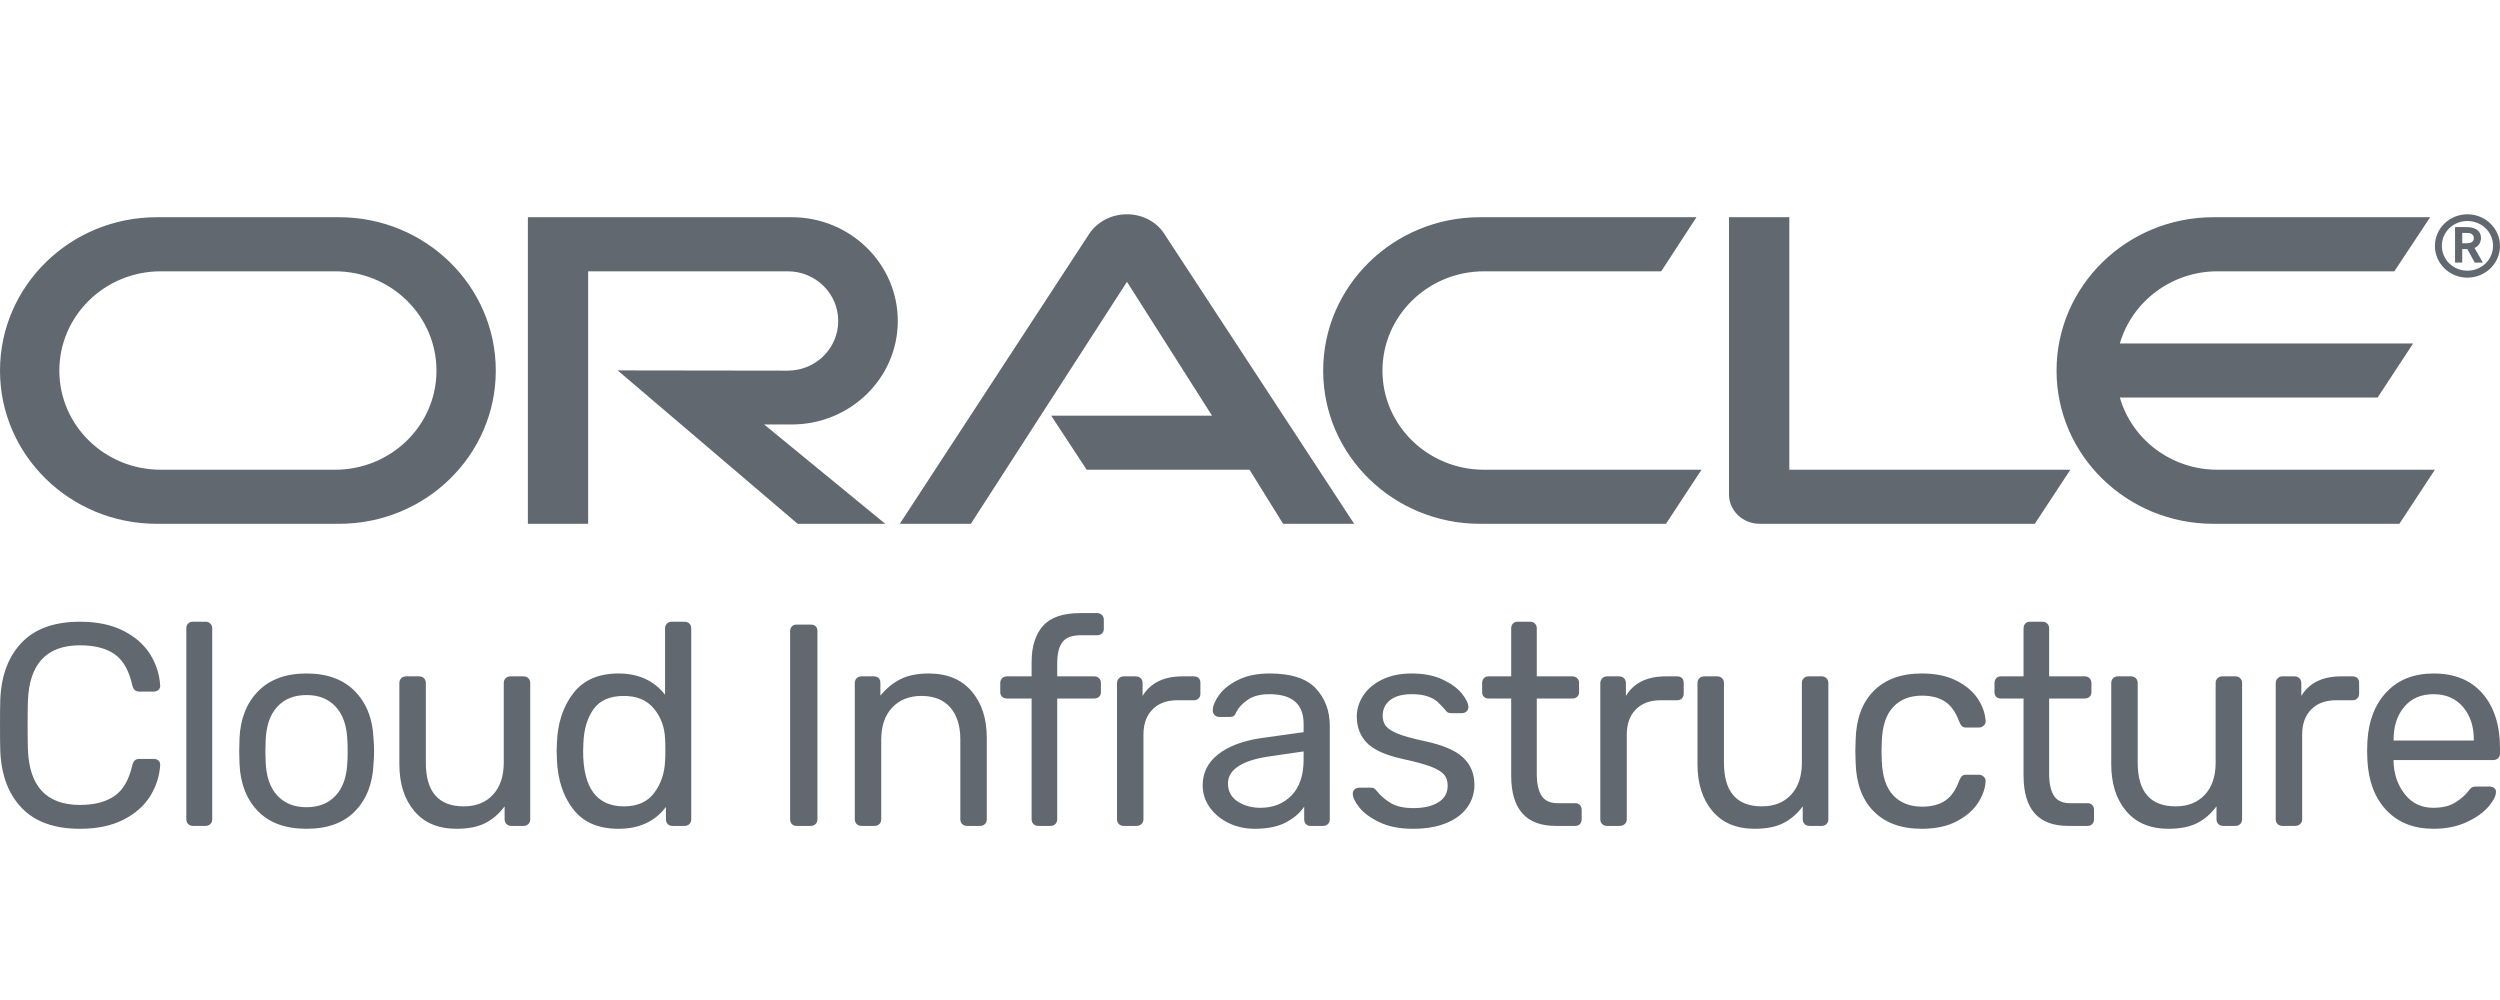
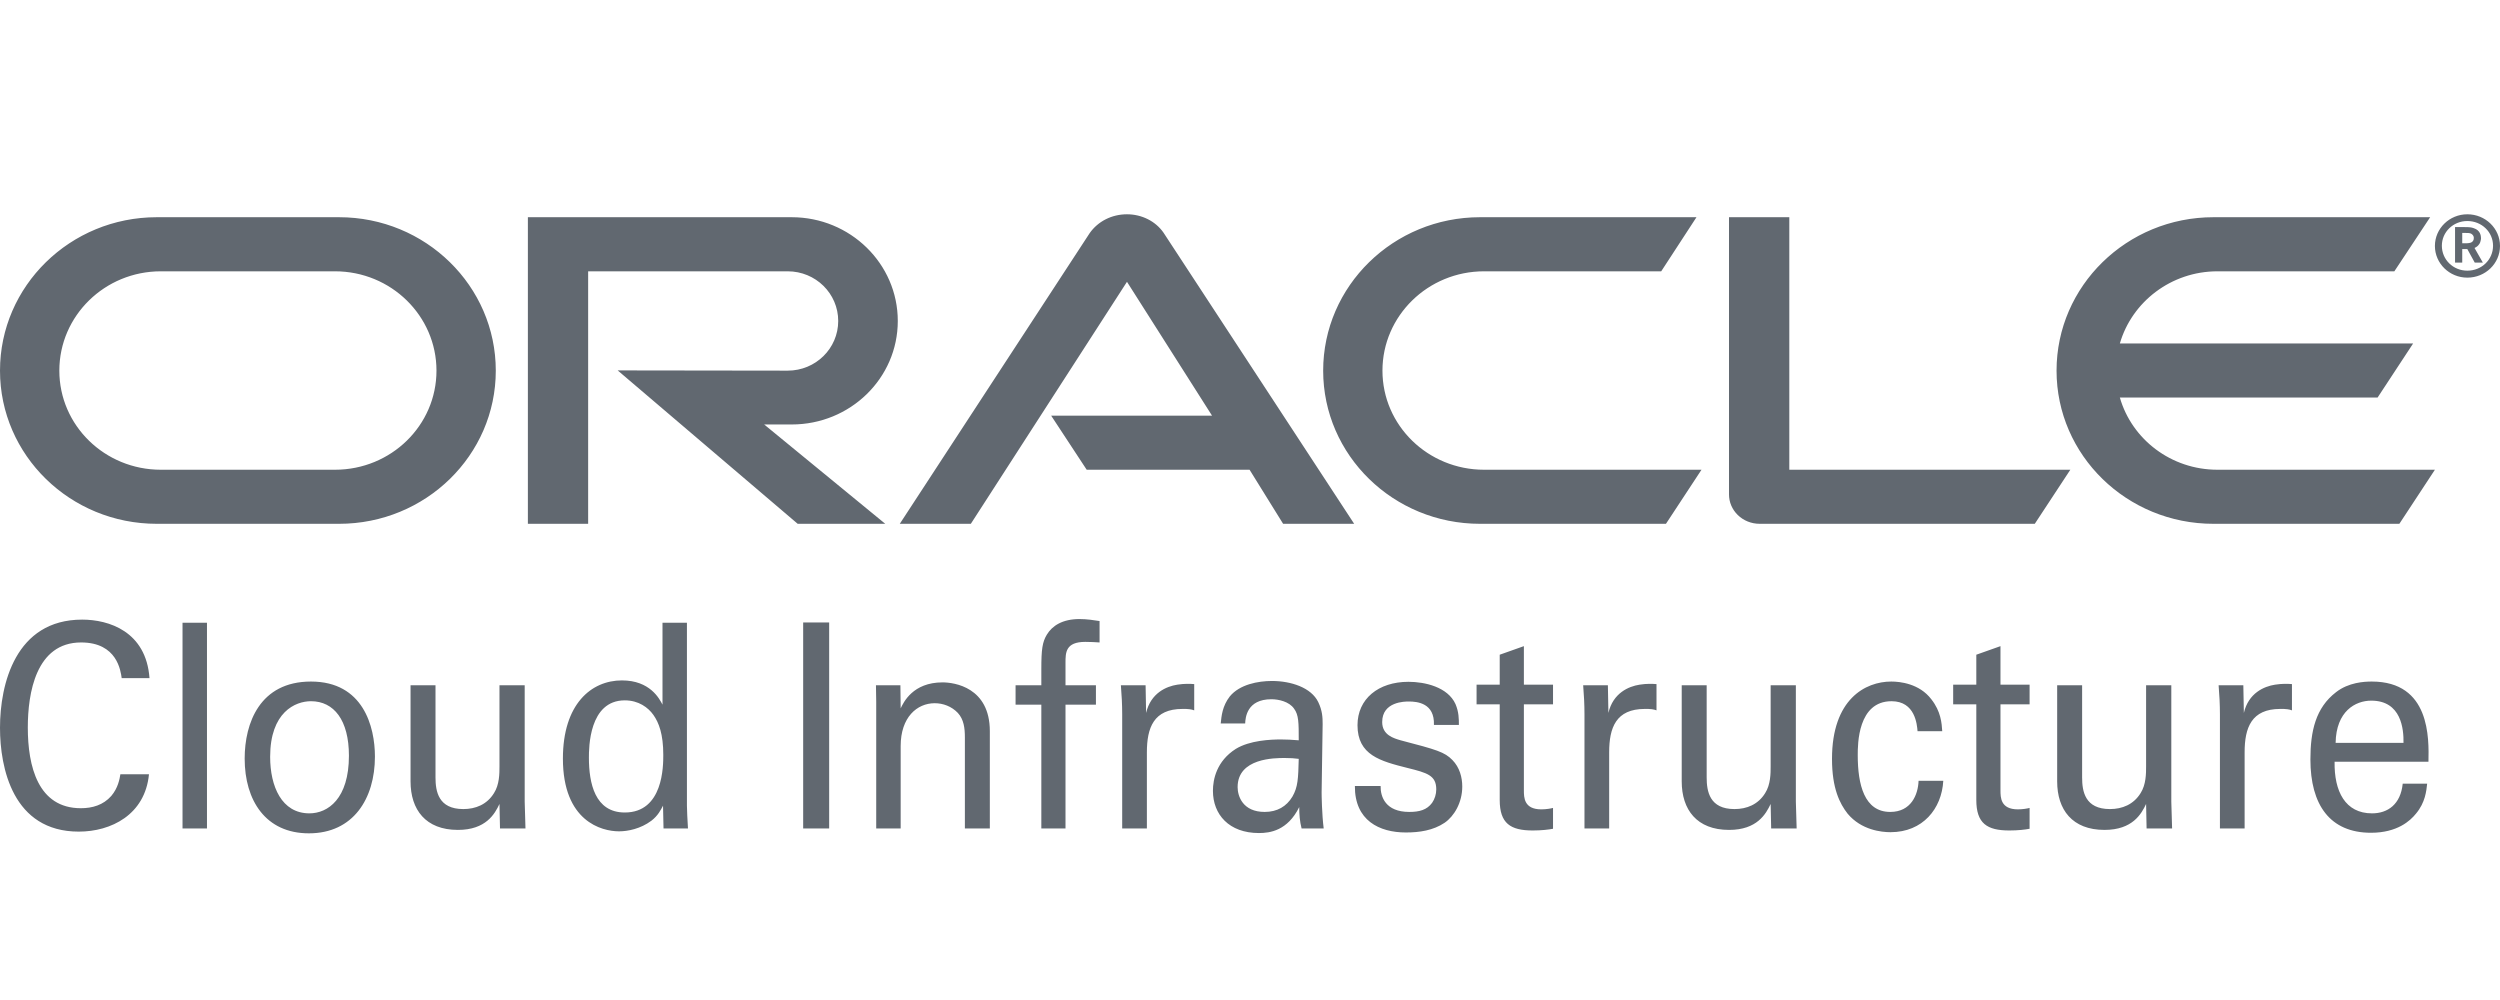
<svg xmlns="http://www.w3.org/2000/svg" width="105px" height="42px" viewBox="0 0 105 42" version="1.1">
-   <defs />
  <g id="Provider/OracleCI/oci-42" stroke="none" stroke-width="1" fill="none" fill-rule="evenodd">
-     <path d="M3.358,34.809 C2.287,34.809 1.472,34.517 0.912,33.933 C0.352,33.35 0.052,32.55 0.012,31.536 C0.004,31.318 0,30.964 0,30.473 C0,29.973 0.004,29.611 0.012,29.386 C0.052,28.371 0.352,27.572 0.912,26.988 C1.472,26.404 2.287,26.112 3.358,26.112 C4.075,26.112 4.683,26.239 5.182,26.493 C5.681,26.746 6.058,27.079 6.311,27.489 C6.565,27.9 6.704,28.339 6.728,28.806 C6.728,28.878 6.702,28.937 6.65,28.981 C6.597,29.025 6.535,29.047 6.462,29.047 L5.858,29.047 C5.778,29.047 5.713,29.027 5.665,28.987 C5.617,28.947 5.581,28.878 5.556,28.782 C5.42,28.162 5.172,27.727 4.814,27.477 C4.455,27.227 3.97,27.103 3.358,27.103 C1.957,27.103 1.228,27.884 1.172,29.446 C1.164,29.663 1.16,29.998 1.16,30.449 C1.16,30.9 1.164,31.242 1.172,31.475 C1.228,33.03 1.957,33.807 3.358,33.807 C3.962,33.807 4.445,33.682 4.808,33.432 C5.17,33.183 5.42,32.752 5.556,32.14 C5.581,32.043 5.617,31.975 5.665,31.934 C5.713,31.894 5.778,31.874 5.858,31.874 L6.462,31.874 C6.535,31.874 6.597,31.896 6.65,31.94 C6.702,31.985 6.728,32.043 6.728,32.116 C6.704,32.583 6.565,33.021 6.311,33.432 C6.058,33.843 5.681,34.175 5.182,34.429 C4.683,34.682 4.075,34.809 3.358,34.809 Z M8.104,34.688 C8.023,34.688 7.957,34.662 7.904,34.61 C7.852,34.558 7.826,34.491 7.826,34.411 L7.826,26.39 C7.826,26.301 7.852,26.233 7.904,26.185 C7.957,26.136 8.023,26.112 8.104,26.112 L8.635,26.112 C8.716,26.112 8.782,26.138 8.834,26.191 C8.887,26.243 8.913,26.309 8.913,26.39 L8.913,34.411 C8.913,34.491 8.887,34.558 8.834,34.61 C8.782,34.662 8.716,34.688 8.635,34.688 L8.104,34.688 Z M12.873,34.809 C11.988,34.809 11.305,34.56 10.826,34.06 C10.347,33.561 10.091,32.897 10.059,32.067 L10.047,31.548 L10.059,31.028 C10.091,30.199 10.351,29.535 10.838,29.035 C11.325,28.536 12.004,28.286 12.873,28.286 C13.743,28.286 14.422,28.536 14.909,29.035 C15.396,29.535 15.656,30.199 15.688,31.028 C15.704,31.206 15.712,31.379 15.712,31.548 C15.712,31.717 15.704,31.89 15.688,32.067 C15.656,32.897 15.4,33.561 14.921,34.06 C14.442,34.56 13.759,34.809 12.873,34.809 Z M12.873,33.903 C13.389,33.903 13.797,33.74 14.099,33.414 C14.401,33.088 14.565,32.619 14.589,32.007 C14.597,31.926 14.601,31.773 14.601,31.548 C14.601,31.322 14.597,31.169 14.589,31.089 C14.565,30.477 14.401,30.008 14.099,29.682 C13.797,29.355 13.389,29.192 12.873,29.192 C12.358,29.192 11.949,29.355 11.647,29.682 C11.345,30.008 11.182,30.477 11.158,31.089 L11.146,31.548 L11.158,32.007 C11.182,32.619 11.345,33.088 11.647,33.414 C11.949,33.74 12.358,33.903 12.873,33.903 Z M19.177,34.809 C18.412,34.809 17.82,34.562 17.402,34.066 C16.983,33.571 16.773,32.913 16.773,32.091 L16.773,28.685 C16.773,28.605 16.8,28.538 16.852,28.486 C16.904,28.433 16.971,28.407 17.051,28.407 L17.607,28.407 C17.687,28.407 17.754,28.433 17.806,28.486 C17.859,28.538 17.885,28.605 17.885,28.685 L17.885,32.031 C17.885,33.255 18.416,33.867 19.479,33.867 C19.995,33.867 20.403,33.704 20.705,33.378 C21.007,33.052 21.158,32.603 21.158,32.031 L21.158,28.685 C21.158,28.605 21.184,28.538 21.237,28.486 C21.289,28.433 21.356,28.407 21.436,28.407 L21.992,28.407 C22.072,28.407 22.139,28.433 22.191,28.486 C22.243,28.538 22.27,28.605 22.27,28.685 L22.27,34.411 C22.27,34.491 22.243,34.558 22.191,34.61 C22.139,34.662 22.072,34.688 21.992,34.688 L21.472,34.688 C21.392,34.688 21.325,34.662 21.273,34.61 C21.221,34.558 21.194,34.491 21.194,34.411 L21.194,33.867 C20.961,34.181 20.687,34.417 20.373,34.574 C20.059,34.731 19.66,34.809 19.177,34.809 Z M25.976,34.809 C25.131,34.809 24.497,34.535 24.074,33.988 C23.651,33.44 23.424,32.748 23.391,31.91 L23.379,31.548 L23.391,31.185 C23.424,30.356 23.653,29.665 24.08,29.114 C24.507,28.562 25.139,28.286 25.976,28.286 C26.814,28.286 27.466,28.584 27.933,29.18 L27.933,26.39 C27.933,26.309 27.959,26.243 28.012,26.191 C28.064,26.138 28.13,26.112 28.211,26.112 L28.755,26.112 C28.835,26.112 28.902,26.138 28.954,26.191 C29.006,26.243 29.032,26.309 29.032,26.39 L29.032,34.411 C29.032,34.491 29.006,34.558 28.954,34.61 C28.902,34.662 28.835,34.688 28.755,34.688 L28.235,34.688 C28.155,34.688 28.09,34.662 28.042,34.61 C27.994,34.558 27.969,34.491 27.969,34.411 L27.969,33.891 C27.51,34.503 26.846,34.809 25.976,34.809 Z M26.206,33.867 C26.77,33.867 27.192,33.68 27.474,33.305 C27.756,32.931 27.909,32.486 27.933,31.971 C27.941,31.882 27.945,31.729 27.945,31.512 C27.945,31.286 27.941,31.129 27.933,31.04 C27.917,30.549 27.762,30.124 27.468,29.766 C27.174,29.408 26.753,29.229 26.206,29.229 C25.626,29.229 25.203,29.41 24.938,29.772 C24.672,30.135 24.527,30.61 24.503,31.198 L24.491,31.548 C24.491,33.094 25.062,33.867 26.206,33.867 Z M33.45,34.688 C33.37,34.688 33.305,34.662 33.257,34.61 C33.209,34.558 33.185,34.491 33.185,34.411 L33.185,26.511 C33.185,26.43 33.209,26.364 33.257,26.311 C33.305,26.259 33.37,26.233 33.45,26.233 L34.054,26.233 C34.143,26.233 34.211,26.257 34.26,26.305 C34.308,26.354 34.332,26.422 34.332,26.511 L34.332,34.411 C34.332,34.491 34.306,34.558 34.254,34.61 C34.201,34.662 34.135,34.688 34.054,34.688 L33.45,34.688 Z M36.179,34.688 C36.098,34.688 36.032,34.662 35.979,34.61 C35.927,34.558 35.901,34.491 35.901,34.411 L35.901,28.685 C35.901,28.605 35.927,28.538 35.979,28.486 C36.032,28.433 36.098,28.407 36.179,28.407 L36.698,28.407 C36.787,28.407 36.855,28.431 36.903,28.48 C36.952,28.528 36.976,28.596 36.976,28.685 L36.976,29.217 C37.218,28.919 37.497,28.689 37.815,28.528 C38.134,28.367 38.53,28.286 39.005,28.286 C39.778,28.286 40.378,28.534 40.805,29.029 C41.232,29.525 41.445,30.179 41.445,30.992 L41.445,34.411 C41.445,34.491 41.419,34.558 41.367,34.61 C41.314,34.662 41.248,34.688 41.167,34.688 L40.612,34.688 C40.531,34.688 40.465,34.662 40.412,34.61 C40.36,34.558 40.334,34.491 40.334,34.411 L40.334,31.065 C40.334,30.485 40.193,30.034 39.911,29.712 C39.629,29.39 39.227,29.229 38.703,29.229 C38.188,29.229 37.777,29.392 37.471,29.718 C37.165,30.044 37.012,30.493 37.012,31.065 L37.012,34.411 C37.012,34.491 36.986,34.558 36.934,34.61 C36.881,34.662 36.815,34.688 36.734,34.688 L36.179,34.688 Z M43.606,34.688 C43.525,34.688 43.459,34.662 43.407,34.61 C43.354,34.558 43.328,34.491 43.328,34.411 L43.328,29.337 L42.289,29.337 C42.209,29.337 42.142,29.313 42.09,29.265 C42.038,29.217 42.011,29.152 42.011,29.072 L42.011,28.685 C42.011,28.605 42.038,28.538 42.09,28.486 C42.142,28.433 42.209,28.407 42.289,28.407 L43.328,28.407 L43.328,27.803 C43.328,27.151 43.487,26.646 43.805,26.287 C44.123,25.929 44.645,25.75 45.369,25.75 L46.082,25.75 C46.163,25.75 46.229,25.776 46.281,25.828 C46.334,25.881 46.36,25.947 46.36,26.028 L46.36,26.414 C46.36,26.495 46.334,26.559 46.281,26.607 C46.229,26.656 46.163,26.68 46.082,26.68 L45.394,26.68 C45.023,26.68 44.766,26.777 44.621,26.97 C44.476,27.163 44.403,27.461 44.403,27.864 L44.403,28.407 L45.961,28.407 C46.042,28.407 46.108,28.433 46.161,28.486 C46.213,28.538 46.239,28.605 46.239,28.685 L46.239,29.072 C46.239,29.152 46.213,29.217 46.161,29.265 C46.108,29.313 46.042,29.337 45.961,29.337 L44.403,29.337 L44.403,34.411 C44.403,34.491 44.377,34.558 44.325,34.61 C44.272,34.662 44.206,34.688 44.125,34.688 L43.606,34.688 Z M47.192,34.688 C47.111,34.688 47.045,34.662 46.993,34.61 C46.94,34.558 46.914,34.491 46.914,34.411 L46.914,28.697 C46.914,28.617 46.94,28.548 46.993,28.492 C47.045,28.435 47.111,28.407 47.192,28.407 L47.699,28.407 C47.788,28.407 47.858,28.433 47.911,28.486 C47.963,28.538 47.989,28.609 47.989,28.697 L47.989,29.229 C48.319,28.681 48.879,28.407 49.668,28.407 L50.139,28.407 C50.228,28.407 50.296,28.431 50.345,28.48 C50.393,28.528 50.417,28.596 50.417,28.685 L50.417,29.132 C50.417,29.213 50.393,29.279 50.345,29.331 C50.296,29.384 50.228,29.41 50.139,29.41 L49.451,29.41 C49.008,29.41 48.66,29.539 48.406,29.796 C48.152,30.054 48.025,30.404 48.025,30.847 L48.025,34.411 C48.025,34.491 47.997,34.558 47.941,34.61 C47.884,34.662 47.816,34.688 47.736,34.688 L47.192,34.688 Z M52.699,34.809 C52.304,34.809 51.94,34.729 51.605,34.568 C51.271,34.407 51.005,34.187 50.808,33.909 C50.611,33.631 50.512,33.323 50.512,32.985 C50.512,32.454 50.73,32.019 51.164,31.681 C51.599,31.342 52.191,31.117 52.94,31.004 L54.752,30.751 L54.752,30.4 C54.752,29.571 54.273,29.156 53.315,29.156 C52.944,29.156 52.646,29.231 52.421,29.38 C52.195,29.529 52.03,29.704 51.925,29.905 C51.893,29.986 51.859,30.04 51.823,30.068 C51.787,30.096 51.736,30.11 51.672,30.11 L51.201,30.11 C51.128,30.11 51.066,30.084 51.014,30.032 C50.961,29.98 50.935,29.917 50.935,29.845 C50.935,29.659 51.022,29.444 51.195,29.198 C51.368,28.953 51.636,28.739 51.998,28.558 C52.36,28.377 52.803,28.286 53.327,28.286 C54.229,28.286 54.875,28.496 55.265,28.915 C55.656,29.333 55.851,29.857 55.851,30.485 L55.851,34.411 C55.851,34.491 55.825,34.558 55.773,34.61 C55.72,34.662 55.654,34.688 55.573,34.688 L55.042,34.688 C54.961,34.688 54.897,34.662 54.849,34.61 C54.8,34.558 54.776,34.491 54.776,34.411 L54.776,33.879 C54.599,34.145 54.341,34.366 54.003,34.543 C53.665,34.721 53.23,34.809 52.699,34.809 Z M52.94,33.927 C53.472,33.927 53.906,33.754 54.245,33.408 C54.583,33.062 54.752,32.558 54.752,31.898 L54.752,31.56 L53.339,31.765 C52.759,31.846 52.32,31.983 52.022,32.176 C51.724,32.369 51.575,32.611 51.575,32.901 C51.575,33.231 51.71,33.485 51.98,33.662 C52.25,33.839 52.57,33.927 52.94,33.927 Z M59.353,34.809 C58.797,34.809 58.328,34.719 57.945,34.537 C57.563,34.356 57.279,34.149 57.094,33.915 C56.909,33.682 56.816,33.489 56.816,33.336 C56.816,33.255 56.844,33.193 56.901,33.148 C56.957,33.104 57.017,33.082 57.082,33.082 L57.589,33.082 C57.637,33.082 57.676,33.09 57.704,33.106 C57.732,33.122 57.77,33.158 57.819,33.215 C58.004,33.44 58.211,33.617 58.441,33.746 C58.67,33.875 58.978,33.94 59.365,33.94 C59.8,33.94 60.148,33.859 60.41,33.698 C60.671,33.537 60.802,33.303 60.802,32.997 C60.802,32.796 60.746,32.635 60.633,32.514 C60.52,32.393 60.333,32.285 60.071,32.188 C59.81,32.091 59.421,31.987 58.906,31.874 C58.205,31.721 57.71,31.5 57.42,31.21 C57.13,30.92 56.985,30.545 56.985,30.086 C56.985,29.788 57.074,29.5 57.251,29.223 C57.428,28.945 57.692,28.719 58.042,28.546 C58.392,28.373 58.809,28.286 59.292,28.286 C59.8,28.286 60.232,28.371 60.591,28.54 C60.949,28.709 61.219,28.906 61.4,29.132 C61.581,29.357 61.672,29.547 61.672,29.7 C61.672,29.772 61.646,29.833 61.593,29.881 C61.541,29.929 61.479,29.953 61.406,29.953 L60.947,29.953 C60.834,29.953 60.754,29.909 60.706,29.82 C60.569,29.667 60.454,29.549 60.361,29.464 C60.269,29.38 60.134,29.307 59.957,29.247 C59.779,29.186 59.558,29.156 59.292,29.156 C58.898,29.156 58.596,29.239 58.386,29.404 C58.177,29.569 58.072,29.788 58.072,30.062 C58.072,30.231 58.117,30.374 58.205,30.491 C58.294,30.608 58.463,30.716 58.712,30.817 C58.962,30.918 59.333,31.02 59.824,31.125 C60.589,31.286 61.13,31.516 61.448,31.814 C61.767,32.112 61.926,32.494 61.926,32.961 C61.926,33.307 61.827,33.621 61.63,33.903 C61.432,34.185 61.138,34.407 60.748,34.568 C60.357,34.729 59.892,34.809 59.353,34.809 Z M65.342,34.688 C64.094,34.688 63.47,33.984 63.47,32.575 L63.47,29.337 L62.516,29.337 C62.435,29.337 62.371,29.313 62.323,29.265 C62.274,29.217 62.25,29.152 62.25,29.072 L62.25,28.685 C62.25,28.605 62.274,28.538 62.323,28.486 C62.371,28.433 62.435,28.407 62.516,28.407 L63.47,28.407 L63.47,26.39 C63.47,26.309 63.494,26.243 63.543,26.191 C63.591,26.138 63.655,26.112 63.736,26.112 L64.267,26.112 C64.348,26.112 64.414,26.138 64.467,26.191 C64.519,26.243 64.545,26.309 64.545,26.39 L64.545,28.407 L66.043,28.407 C66.124,28.407 66.19,28.433 66.242,28.486 C66.295,28.538 66.321,28.605 66.321,28.685 L66.321,29.072 C66.321,29.152 66.295,29.217 66.242,29.265 C66.19,29.313 66.124,29.337 66.043,29.337 L64.545,29.337 L64.545,32.49 C64.545,32.901 64.612,33.211 64.745,33.42 C64.877,33.629 65.105,33.734 65.427,33.734 L66.164,33.734 C66.244,33.734 66.309,33.76 66.357,33.813 C66.405,33.865 66.43,33.931 66.43,34.012 L66.43,34.411 C66.43,34.491 66.405,34.558 66.357,34.61 C66.309,34.662 66.244,34.688 66.164,34.688 L65.342,34.688 Z M67.491,34.688 C67.411,34.688 67.344,34.662 67.292,34.61 C67.239,34.558 67.213,34.491 67.213,34.411 L67.213,28.697 C67.213,28.617 67.239,28.548 67.292,28.492 C67.344,28.435 67.411,28.407 67.491,28.407 L67.998,28.407 C68.087,28.407 68.157,28.433 68.21,28.486 C68.262,28.538 68.288,28.609 68.288,28.697 L68.288,29.229 C68.618,28.681 69.178,28.407 69.967,28.407 L70.438,28.407 C70.527,28.407 70.595,28.431 70.644,28.48 C70.692,28.528 70.716,28.596 70.716,28.685 L70.716,29.132 C70.716,29.213 70.692,29.279 70.644,29.331 C70.595,29.384 70.527,29.41 70.438,29.41 L69.75,29.41 C69.307,29.41 68.959,29.539 68.705,29.796 C68.451,30.054 68.325,30.404 68.325,30.847 L68.325,34.411 C68.325,34.491 68.296,34.558 68.24,34.61 C68.184,34.662 68.115,34.688 68.035,34.688 L67.491,34.688 Z M73.698,34.809 C72.933,34.809 72.341,34.562 71.923,34.066 C71.504,33.571 71.294,32.913 71.294,32.091 L71.294,28.685 C71.294,28.605 71.321,28.538 71.373,28.486 C71.425,28.433 71.492,28.407 71.572,28.407 L72.128,28.407 C72.208,28.407 72.275,28.433 72.327,28.486 C72.38,28.538 72.406,28.605 72.406,28.685 L72.406,32.031 C72.406,33.255 72.937,33.867 74,33.867 C74.516,33.867 74.924,33.704 75.226,33.378 C75.528,33.052 75.679,32.603 75.679,32.031 L75.679,28.685 C75.679,28.605 75.705,28.538 75.758,28.486 C75.81,28.433 75.877,28.407 75.957,28.407 L76.513,28.407 C76.593,28.407 76.66,28.433 76.712,28.486 C76.764,28.538 76.791,28.605 76.791,28.685 L76.791,34.411 C76.791,34.491 76.764,34.558 76.712,34.61 C76.66,34.662 76.593,34.688 76.513,34.688 L75.993,34.688 C75.913,34.688 75.846,34.662 75.794,34.61 C75.742,34.558 75.715,34.491 75.715,34.411 L75.715,33.867 C75.482,34.181 75.208,34.417 74.894,34.574 C74.58,34.731 74.181,34.809 73.698,34.809 Z M80.715,34.809 C79.853,34.809 79.181,34.566 78.698,34.078 C78.214,33.591 77.961,32.909 77.937,32.031 L77.924,31.548 L77.937,31.065 C77.961,30.187 78.214,29.504 78.698,29.017 C79.181,28.53 79.853,28.286 80.715,28.286 C81.295,28.286 81.784,28.389 82.182,28.594 C82.581,28.8 82.879,29.055 83.076,29.361 C83.274,29.667 83.38,29.973 83.396,30.28 C83.404,30.352 83.378,30.416 83.318,30.473 C83.257,30.529 83.191,30.557 83.119,30.557 L82.587,30.557 C82.507,30.557 82.446,30.539 82.406,30.503 C82.366,30.467 82.325,30.4 82.285,30.304 C82.14,29.909 81.941,29.629 81.687,29.464 C81.433,29.299 81.113,29.217 80.727,29.217 C80.22,29.217 79.817,29.374 79.519,29.688 C79.221,30.002 79.06,30.481 79.036,31.125 L79.024,31.548 L79.036,31.971 C79.06,32.615 79.221,33.094 79.519,33.408 C79.817,33.722 80.22,33.879 80.727,33.879 C81.121,33.879 81.444,33.797 81.693,33.631 C81.943,33.466 82.14,33.187 82.285,32.792 C82.325,32.695 82.366,32.629 82.406,32.593 C82.446,32.556 82.507,32.538 82.587,32.538 L83.119,32.538 C83.191,32.538 83.257,32.566 83.318,32.623 C83.378,32.679 83.404,32.744 83.396,32.816 C83.38,33.114 83.274,33.416 83.076,33.722 C82.879,34.028 82.581,34.286 82.182,34.495 C81.784,34.705 81.295,34.809 80.715,34.809 Z M86.862,34.688 C85.613,34.688 84.989,33.984 84.989,32.575 L84.989,29.337 L84.035,29.337 C83.955,29.337 83.89,29.313 83.842,29.265 C83.793,29.217 83.769,29.152 83.769,29.072 L83.769,28.685 C83.769,28.605 83.793,28.538 83.842,28.486 C83.89,28.433 83.955,28.407 84.035,28.407 L84.989,28.407 L84.989,26.39 C84.989,26.309 85.013,26.243 85.062,26.191 C85.11,26.138 85.175,26.112 85.255,26.112 L85.787,26.112 C85.867,26.112 85.933,26.138 85.986,26.191 C86.038,26.243 86.064,26.309 86.064,26.39 L86.064,28.407 L87.562,28.407 C87.643,28.407 87.709,28.433 87.761,28.486 C87.814,28.538 87.84,28.605 87.84,28.685 L87.84,29.072 C87.84,29.152 87.814,29.217 87.761,29.265 C87.709,29.313 87.643,29.337 87.562,29.337 L86.064,29.337 L86.064,32.49 C86.064,32.901 86.131,33.211 86.264,33.42 C86.397,33.629 86.624,33.734 86.946,33.734 L87.683,33.734 C87.763,33.734 87.828,33.76 87.876,33.813 C87.925,33.865 87.949,33.931 87.949,34.012 L87.949,34.411 C87.949,34.491 87.925,34.558 87.876,34.61 C87.828,34.662 87.763,34.688 87.683,34.688 L86.862,34.688 Z M91.076,34.809 C90.311,34.809 89.719,34.562 89.3,34.066 C88.881,33.571 88.672,32.913 88.672,32.091 L88.672,28.685 C88.672,28.605 88.698,28.538 88.75,28.486 C88.803,28.433 88.869,28.407 88.95,28.407 L89.505,28.407 C89.586,28.407 89.652,28.433 89.705,28.486 C89.757,28.538 89.783,28.605 89.783,28.685 L89.783,32.031 C89.783,33.255 90.315,33.867 91.378,33.867 C91.893,33.867 92.302,33.704 92.604,33.378 C92.906,33.052 93.057,32.603 93.057,32.031 L93.057,28.685 C93.057,28.605 93.083,28.538 93.135,28.486 C93.188,28.433 93.254,28.407 93.335,28.407 L93.89,28.407 C93.971,28.407 94.037,28.433 94.089,28.486 C94.142,28.538 94.168,28.605 94.168,28.685 L94.168,34.411 C94.168,34.491 94.142,34.558 94.089,34.61 C94.037,34.662 93.971,34.688 93.89,34.688 L93.371,34.688 C93.29,34.688 93.224,34.662 93.171,34.61 C93.119,34.558 93.093,34.491 93.093,34.411 L93.093,33.867 C92.859,34.181 92.586,34.417 92.272,34.574 C91.957,34.731 91.559,34.809 91.076,34.809 Z M95.858,34.688 C95.777,34.688 95.711,34.662 95.658,34.61 C95.606,34.558 95.58,34.491 95.58,34.411 L95.58,28.697 C95.58,28.617 95.606,28.548 95.658,28.492 C95.711,28.435 95.777,28.407 95.858,28.407 L96.365,28.407 C96.453,28.407 96.524,28.433 96.576,28.486 C96.629,28.538 96.655,28.609 96.655,28.697 L96.655,29.229 C96.985,28.681 97.545,28.407 98.334,28.407 L98.805,28.407 C98.893,28.407 98.962,28.431 99.01,28.48 C99.059,28.528 99.083,28.596 99.083,28.685 L99.083,29.132 C99.083,29.213 99.059,29.279 99.01,29.331 C98.962,29.384 98.893,29.41 98.805,29.41 L98.116,29.41 C97.673,29.41 97.325,29.539 97.072,29.796 C96.818,30.054 96.691,30.404 96.691,30.847 L96.691,34.411 C96.691,34.491 96.663,34.558 96.606,34.61 C96.55,34.662 96.482,34.688 96.401,34.688 L95.858,34.688 Z M102.21,34.809 C101.388,34.809 100.732,34.554 100.241,34.042 C99.75,33.531 99.48,32.832 99.431,31.946 L99.419,31.536 L99.431,31.137 C99.48,30.267 99.75,29.575 100.241,29.06 C100.732,28.544 101.388,28.286 102.21,28.286 C103.096,28.286 103.782,28.568 104.269,29.132 C104.756,29.696 105,30.461 105,31.427 L105,31.644 C105,31.725 104.974,31.791 104.921,31.844 C104.869,31.896 104.803,31.922 104.722,31.922 L100.531,31.922 L100.531,32.031 C100.555,32.554 100.716,33.001 101.014,33.372 C101.312,33.742 101.706,33.927 102.198,33.927 C102.576,33.927 102.884,33.853 103.122,33.704 C103.359,33.555 103.538,33.4 103.659,33.239 C103.732,33.142 103.788,33.084 103.828,33.064 C103.869,33.044 103.937,33.034 104.034,33.034 L104.565,33.034 C104.638,33.034 104.7,33.054 104.752,33.094 C104.805,33.134 104.831,33.187 104.831,33.251 C104.831,33.428 104.722,33.642 104.505,33.891 C104.287,34.141 103.979,34.356 103.581,34.537 C103.182,34.719 102.725,34.809 102.21,34.809 Z M103.901,31.101 L103.901,31.065 C103.901,30.501 103.748,30.042 103.442,29.688 C103.136,29.333 102.725,29.156 102.21,29.156 C101.686,29.156 101.276,29.333 100.978,29.688 C100.68,30.042 100.531,30.501 100.531,31.065 L100.531,31.101 L103.901,31.101 Z" id="Combined-Shape" fill="#616870" />
    <path d="M93.133,19.729 C91.189,19.729 89.539,18.455 89.034,16.697 L99.859,16.697 L101.351,14.426 L89.034,14.426 C89.539,12.679 91.189,11.395 93.133,11.395 L100.563,11.395 L102.066,9.123 L92.965,9.123 C89.328,9.123 86.375,12.011 86.375,15.567 C86.375,19.123 89.328,22 92.965,22 L100.773,22 L102.266,19.729 L93.133,19.729 Z M62.162,22 C58.526,22 55.573,19.123 55.573,15.567 C55.573,12.011 58.526,9.123 62.162,9.123 L71.252,9.123 L69.771,11.395 L62.33,11.395 C59.976,11.395 58.063,13.265 58.063,15.567 C58.063,17.869 59.976,19.729 62.33,19.729 L71.463,19.729 L69.97,22 L62.162,22 Z M14.069,19.729 C16.424,19.729 18.332,17.869 18.332,15.567 C18.332,13.265 16.424,11.395 14.069,11.395 L6.754,11.395 C4.4,11.395 2.492,13.265 2.492,15.567 C2.492,17.869 4.4,19.729 6.754,19.729 L14.069,19.729 Z M6.585,22 C2.95,22 0,19.123 0,15.567 C0,12.011 2.95,9.123 6.585,9.123 L14.239,9.123 C17.875,9.123 20.823,12.011 20.823,15.567 C20.823,19.123 17.875,22 14.239,22 L6.585,22 Z M33.251,17.828 C35.71,17.828 37.707,15.886 37.707,13.481 C37.707,11.076 35.71,9.123 33.251,9.123 L22.171,9.123 L22.171,22 L24.702,22 L24.702,11.395 L33.082,11.395 C34.26,11.395 35.205,12.33 35.205,13.481 C35.205,14.632 34.26,15.567 33.082,15.567 L25.942,15.557 L33.503,22 L37.181,22 L32.095,17.828 L33.251,17.828 Z M75.151,19.729 L75.151,9.123 L72.618,9.123 L72.618,20.767 C72.618,21.085 72.745,21.394 72.986,21.63 C73.228,21.866 73.554,22 73.911,22 L85.461,22 L86.954,19.729 L75.151,19.729 Z M44.149,17.458 L50.906,17.458 L47.333,11.836 L40.775,22 L37.791,22 L45.767,9.791 C46.114,9.298 46.692,9 47.333,9 C47.953,9 48.531,9.288 48.867,9.771 L56.875,22 L53.891,22 L52.482,19.729 L45.641,19.729 L44.149,17.458 Z M103.628,11.661 C102.878,11.661 102.266,11.066 102.266,10.33 C102.266,9.594 102.878,9 103.628,9 C104.387,9 105,9.594 105,10.33 C105,11.066 104.387,11.661 103.628,11.661 Z M103.501,9.538 C103.716,9.538 103.803,9.547 103.901,9.585 C104.173,9.67 104.202,9.906 104.202,10 C104.202,10.019 104.202,10.066 104.183,10.123 C104.173,10.179 104.134,10.293 103.998,10.378 C103.978,10.387 103.969,10.396 103.93,10.415 L104.28,11.029 L103.939,11.029 L103.628,10.462 L103.414,10.462 L103.414,11.029 L103.112,11.029 L103.112,9.538 L103.501,9.538 Z M103.609,10.217 C103.706,10.208 103.803,10.208 103.862,10.123 C103.891,10.085 103.901,10.047 103.901,9.991 C103.901,9.915 103.852,9.849 103.784,9.812 C103.716,9.783 103.648,9.783 103.501,9.783 L103.414,9.783 L103.414,10.217 L103.609,10.217 Z M102.558,10.321 C102.558,10.906 103.034,11.368 103.628,11.368 C104.231,11.368 104.708,10.906 104.708,10.321 C104.708,9.745 104.231,9.283 103.628,9.283 C103.034,9.283 102.558,9.745 102.558,10.321 Z" id="Combined-Shape-Copy" fill="#616870" />
+     <path d="M6.279,28.481 L5.111,28.481 C5.067,28.181 4.925,26.983 3.407,26.983 C1.507,26.983 1.168,29.116 1.168,30.554 C1.168,32.184 1.594,33.945 3.396,33.945 C3.877,33.945 4.335,33.814 4.674,33.43 C4.958,33.095 5.023,32.723 5.056,32.519 L6.257,32.519 C6.093,34.221 4.663,34.928 3.309,34.928 C0.535,34.928 0,32.244 0,30.566 C0,28.744 0.644,26.024 3.451,26.024 C4.565,26.024 6.137,26.515 6.279,28.481 Z M7.666,34.796 L7.666,26.156 L8.693,26.156 L8.693,34.796 L7.666,34.796 Z M10.276,31.86 C10.276,30.374 10.909,28.625 13.061,28.625 C15.256,28.625 15.747,30.518 15.747,31.776 C15.747,33.538 14.841,35 12.973,35 C11.16,35 10.276,33.622 10.276,31.86 Z M11.346,31.788 C11.346,33.023 11.827,34.161 12.995,34.161 C13.77,34.161 14.655,33.55 14.655,31.74 C14.655,30.242 14.022,29.451 13.061,29.451 C12.405,29.451 11.346,29.907 11.346,31.788 Z M17.243,28.78 L18.291,28.78 L18.291,32.651 C18.291,33.238 18.412,33.981 19.46,33.981 C19.973,33.981 20.454,33.79 20.748,33.31 C20.978,32.951 20.978,32.483 20.978,32.184 L20.978,28.78 L22.037,28.78 L22.037,33.67 C22.037,33.79 22.059,34.461 22.07,34.796 L21,34.796 L20.978,33.766 C20.781,34.185 20.41,34.856 19.231,34.856 C17.876,34.856 17.243,34.005 17.243,32.819 L17.243,28.78 Z M27.825,29.595 L27.825,26.156 L28.851,26.156 L28.851,33.838 C28.851,33.969 28.873,34.485 28.895,34.796 L27.868,34.796 L27.847,33.838 C27.759,34.005 27.639,34.257 27.355,34.473 C26.907,34.808 26.372,34.916 26.001,34.916 C25.269,34.916 23.642,34.497 23.642,31.86 C23.642,29.571 24.833,28.577 26.121,28.577 C27.301,28.577 27.694,29.344 27.825,29.595 Z M27.858,31.704 C27.858,30.83 27.672,30.35 27.443,30.027 C27.224,29.715 26.82,29.415 26.241,29.415 C24.734,29.415 24.734,31.417 24.734,31.824 C24.734,32.891 24.985,34.125 26.241,34.125 C27.858,34.125 27.858,32.172 27.858,31.704 Z M33.733,34.796 L33.733,26.144 L34.825,26.144 L34.825,34.796 L33.733,34.796 Z M36.801,34.796 L36.801,29.475 L36.79,28.78 L37.817,28.78 L37.828,29.751 C37.948,29.499 38.341,28.66 39.586,28.66 C40.077,28.66 41.573,28.864 41.573,30.71 L41.573,34.796 L40.525,34.796 L40.525,30.973 C40.525,30.578 40.481,30.218 40.23,29.943 C39.968,29.667 39.608,29.535 39.258,29.535 C38.516,29.535 37.828,30.123 37.828,31.333 L37.828,34.796 L36.801,34.796 Z M46.182,26.084 L46.182,26.983 C46.007,26.971 45.789,26.959 45.581,26.959 C44.751,26.959 44.751,27.414 44.751,27.834 L44.751,28.78 L46.029,28.78 L46.029,29.595 L44.751,29.595 L44.751,34.796 L43.736,34.796 L43.736,29.595 L42.654,29.595 L42.654,28.78 L43.736,28.78 L43.736,28.097 C43.736,27.27 43.779,26.971 43.965,26.659 C44.194,26.276 44.631,26 45.341,26 C45.636,26 45.963,26.048 46.182,26.084 Z M47.132,34.796 L47.132,30.003 C47.132,29.595 47.11,29.176 47.077,28.78 L48.115,28.78 L48.136,29.943 C48.333,29.104 48.988,28.828 49.447,28.756 C49.753,28.708 49.982,28.72 50.157,28.732 L50.157,29.835 C50.102,29.811 50.037,29.799 49.96,29.787 C49.884,29.775 49.785,29.775 49.665,29.775 C48.453,29.775 48.169,30.566 48.169,31.597 L48.169,34.796 L47.132,34.796 Z M55.595,34.796 L54.667,34.796 C54.59,34.497 54.568,34.209 54.568,33.897 C54.077,34.892 53.334,34.988 52.876,34.988 C51.62,34.988 50.943,34.209 50.943,33.214 C50.943,32.735 51.096,31.968 51.904,31.453 C52.494,31.093 53.367,31.057 53.804,31.057 C54.066,31.057 54.23,31.069 54.547,31.093 C54.547,30.35 54.547,30.027 54.35,29.763 C54.143,29.463 53.695,29.368 53.4,29.368 C52.363,29.368 52.308,30.146 52.297,30.386 L51.27,30.386 C51.303,30.075 51.336,29.655 51.653,29.248 C52.068,28.744 52.843,28.601 53.422,28.601 C54.219,28.601 55.071,28.876 55.366,29.487 C55.54,29.847 55.551,30.134 55.551,30.41 L55.508,33.286 C55.508,33.382 55.518,34.185 55.595,34.796 Z M54.547,31.872 C54.361,31.848 54.208,31.836 53.957,31.836 C53.542,31.836 51.98,31.836 51.98,33.059 C51.98,33.442 52.199,34.101 53.116,34.101 C53.64,34.101 54.033,33.874 54.284,33.454 C54.514,33.047 54.525,32.711 54.547,31.872 Z M56.905,33.011 L57.986,33.011 C57.976,33.466 58.194,34.101 59.188,34.101 C59.614,34.101 59.93,34.017 60.149,33.718 C60.258,33.562 60.323,33.358 60.323,33.154 C60.323,32.567 59.941,32.459 59.122,32.256 C57.976,31.968 57.015,31.716 57.015,30.458 C57.015,29.356 57.888,28.636 59.155,28.636 C59.843,28.636 60.804,28.852 61.131,29.571 C61.273,29.907 61.273,30.194 61.273,30.446 L60.225,30.446 C60.258,29.535 59.537,29.463 59.166,29.463 C59.013,29.463 58.052,29.463 58.052,30.326 C58.052,30.877 58.543,31.009 58.827,31.093 C60.345,31.489 60.673,31.585 61,31.92 C61.306,32.232 61.415,32.651 61.415,33.035 C61.415,33.706 61.077,34.281 60.673,34.557 C60.192,34.88 59.614,34.964 59.046,34.964 C57.932,34.964 56.894,34.461 56.905,33.011 Z M62.016,29.583 L62.016,28.756 L62.988,28.756 L62.988,27.498 L64.003,27.138 L64.003,28.756 L65.227,28.756 L65.227,29.583 L64.003,29.583 L64.003,33.19 C64.003,33.49 64.003,33.993 64.735,33.993 C64.943,33.993 65.139,33.957 65.227,33.933 L65.227,34.808 C65.041,34.844 64.746,34.88 64.375,34.88 C63.436,34.88 62.988,34.581 62.988,33.598 L62.988,29.583 L62.016,29.583 Z M66.548,34.796 L66.548,30.003 C66.548,29.595 66.526,29.176 66.493,28.78 L67.531,28.78 L67.553,29.943 C67.749,29.104 68.404,28.828 68.863,28.756 C69.169,28.708 69.398,28.72 69.573,28.732 L69.573,29.835 C69.518,29.811 69.453,29.799 69.376,29.787 C69.3,29.775 69.202,29.775 69.081,29.775 C67.869,29.775 67.585,30.566 67.585,31.597 L67.585,34.796 L66.548,34.796 Z M70.632,28.78 L71.68,28.78 L71.68,32.651 C71.68,33.238 71.801,33.981 72.849,33.981 C73.362,33.981 73.843,33.79 74.137,33.31 C74.367,32.951 74.367,32.483 74.367,32.184 L74.367,28.78 L75.426,28.78 L75.426,33.67 C75.426,33.79 75.448,34.461 75.459,34.796 L74.389,34.796 L74.367,33.766 C74.17,34.185 73.799,34.856 72.62,34.856 C71.265,34.856 70.632,34.005 70.632,32.819 L70.632,28.78 Z M81.574,30.71 L80.537,30.71 C80.515,30.434 80.438,29.451 79.445,29.451 C78.025,29.451 78.025,31.261 78.025,31.716 C78.025,32.951 78.298,34.101 79.39,34.101 C80.264,34.101 80.559,33.382 80.58,32.795 L81.618,32.795 C81.552,33.969 80.755,34.952 79.401,34.952 C79.03,34.952 78.178,34.868 77.599,34.173 C77.272,33.754 76.944,33.119 76.944,31.872 C76.944,29.368 78.342,28.625 79.434,28.625 C79.794,28.625 80.613,28.708 81.115,29.368 C81.52,29.883 81.552,30.374 81.574,30.71 Z M82.033,29.583 L82.033,28.756 L83.005,28.756 L83.005,27.498 L84.02,27.138 L84.02,28.756 L85.243,28.756 L85.243,29.583 L84.02,29.583 L84.02,33.19 C84.02,33.49 84.02,33.993 84.752,33.993 C84.959,33.993 85.156,33.957 85.243,33.933 L85.243,34.808 C85.058,34.844 84.763,34.88 84.392,34.88 C83.452,34.88 83.005,34.581 83.005,33.598 L83.005,29.583 L82.033,29.583 Z M86.401,28.78 L87.449,28.78 L87.449,32.651 C87.449,33.238 87.569,33.981 88.618,33.981 C89.131,33.981 89.611,33.79 89.906,33.31 C90.136,32.951 90.136,32.483 90.136,32.184 L90.136,28.78 L91.195,28.78 L91.195,33.67 C91.195,33.79 91.217,34.461 91.228,34.796 L90.157,34.796 L90.136,33.766 C89.939,34.185 89.568,34.856 88.388,34.856 C87.034,34.856 86.401,34.005 86.401,32.819 L86.401,28.78 Z M93.237,34.796 L93.237,30.003 C93.237,29.595 93.215,29.176 93.182,28.78 L94.22,28.78 L94.242,29.943 C94.438,29.104 95.093,28.828 95.552,28.756 C95.858,28.708 96.087,28.72 96.262,28.732 L96.262,29.835 C96.207,29.811 96.142,29.799 96.065,29.787 C95.989,29.775 95.891,29.775 95.77,29.775 C94.558,29.775 94.274,30.566 94.274,31.597 L94.274,34.796 L93.237,34.796 Z M101.995,31.992 L98.053,31.992 C98.031,33.238 98.501,34.161 99.625,34.161 C100.291,34.161 100.827,33.778 100.914,32.915 L101.94,32.915 C101.908,33.214 101.864,33.706 101.471,34.173 C101.231,34.473 100.685,34.976 99.582,34.976 C97.856,34.976 97.037,33.802 97.037,31.896 C97.037,30.71 97.256,29.727 98.118,29.068 C98.642,28.66 99.298,28.625 99.614,28.625 C102.071,28.625 102.017,31.009 101.995,31.992 Z M98.096,31.201 L100.947,31.201 C100.958,30.626 100.859,29.427 99.593,29.427 C98.926,29.427 98.118,29.871 98.096,31.201 Z" id="Cloud-Infrastructure" fill="#616870" />
  </g>
</svg>
